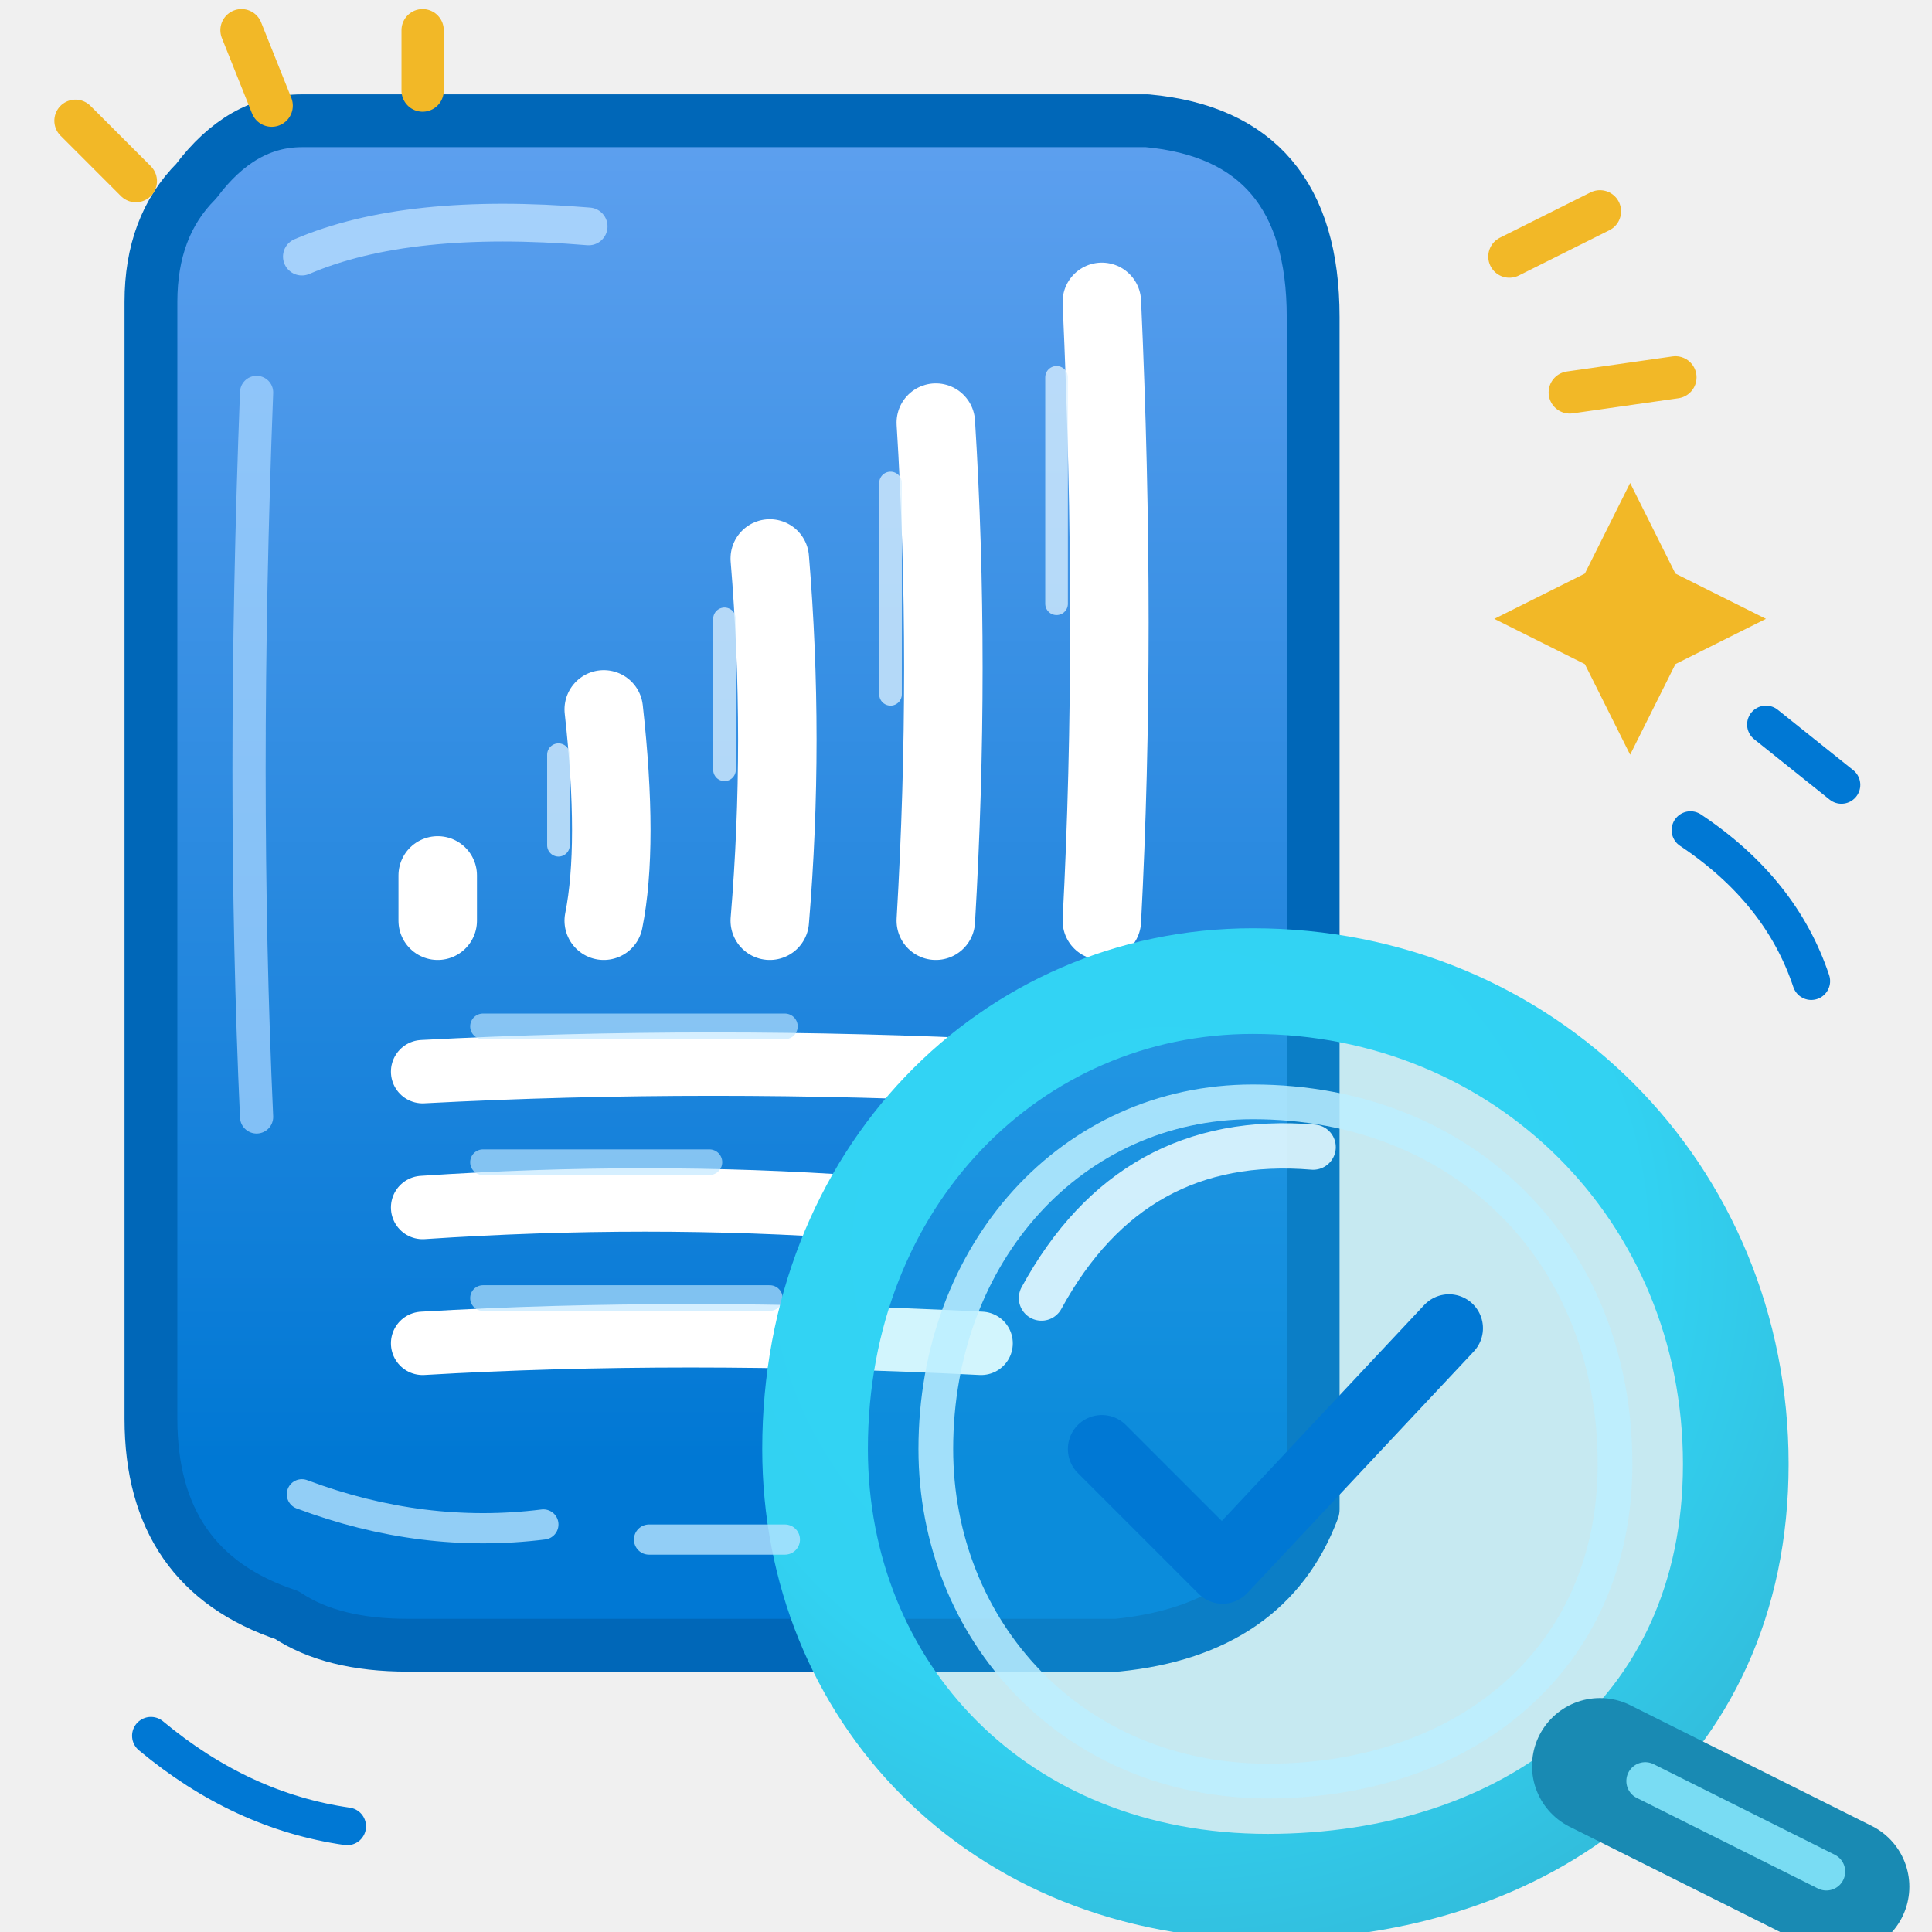
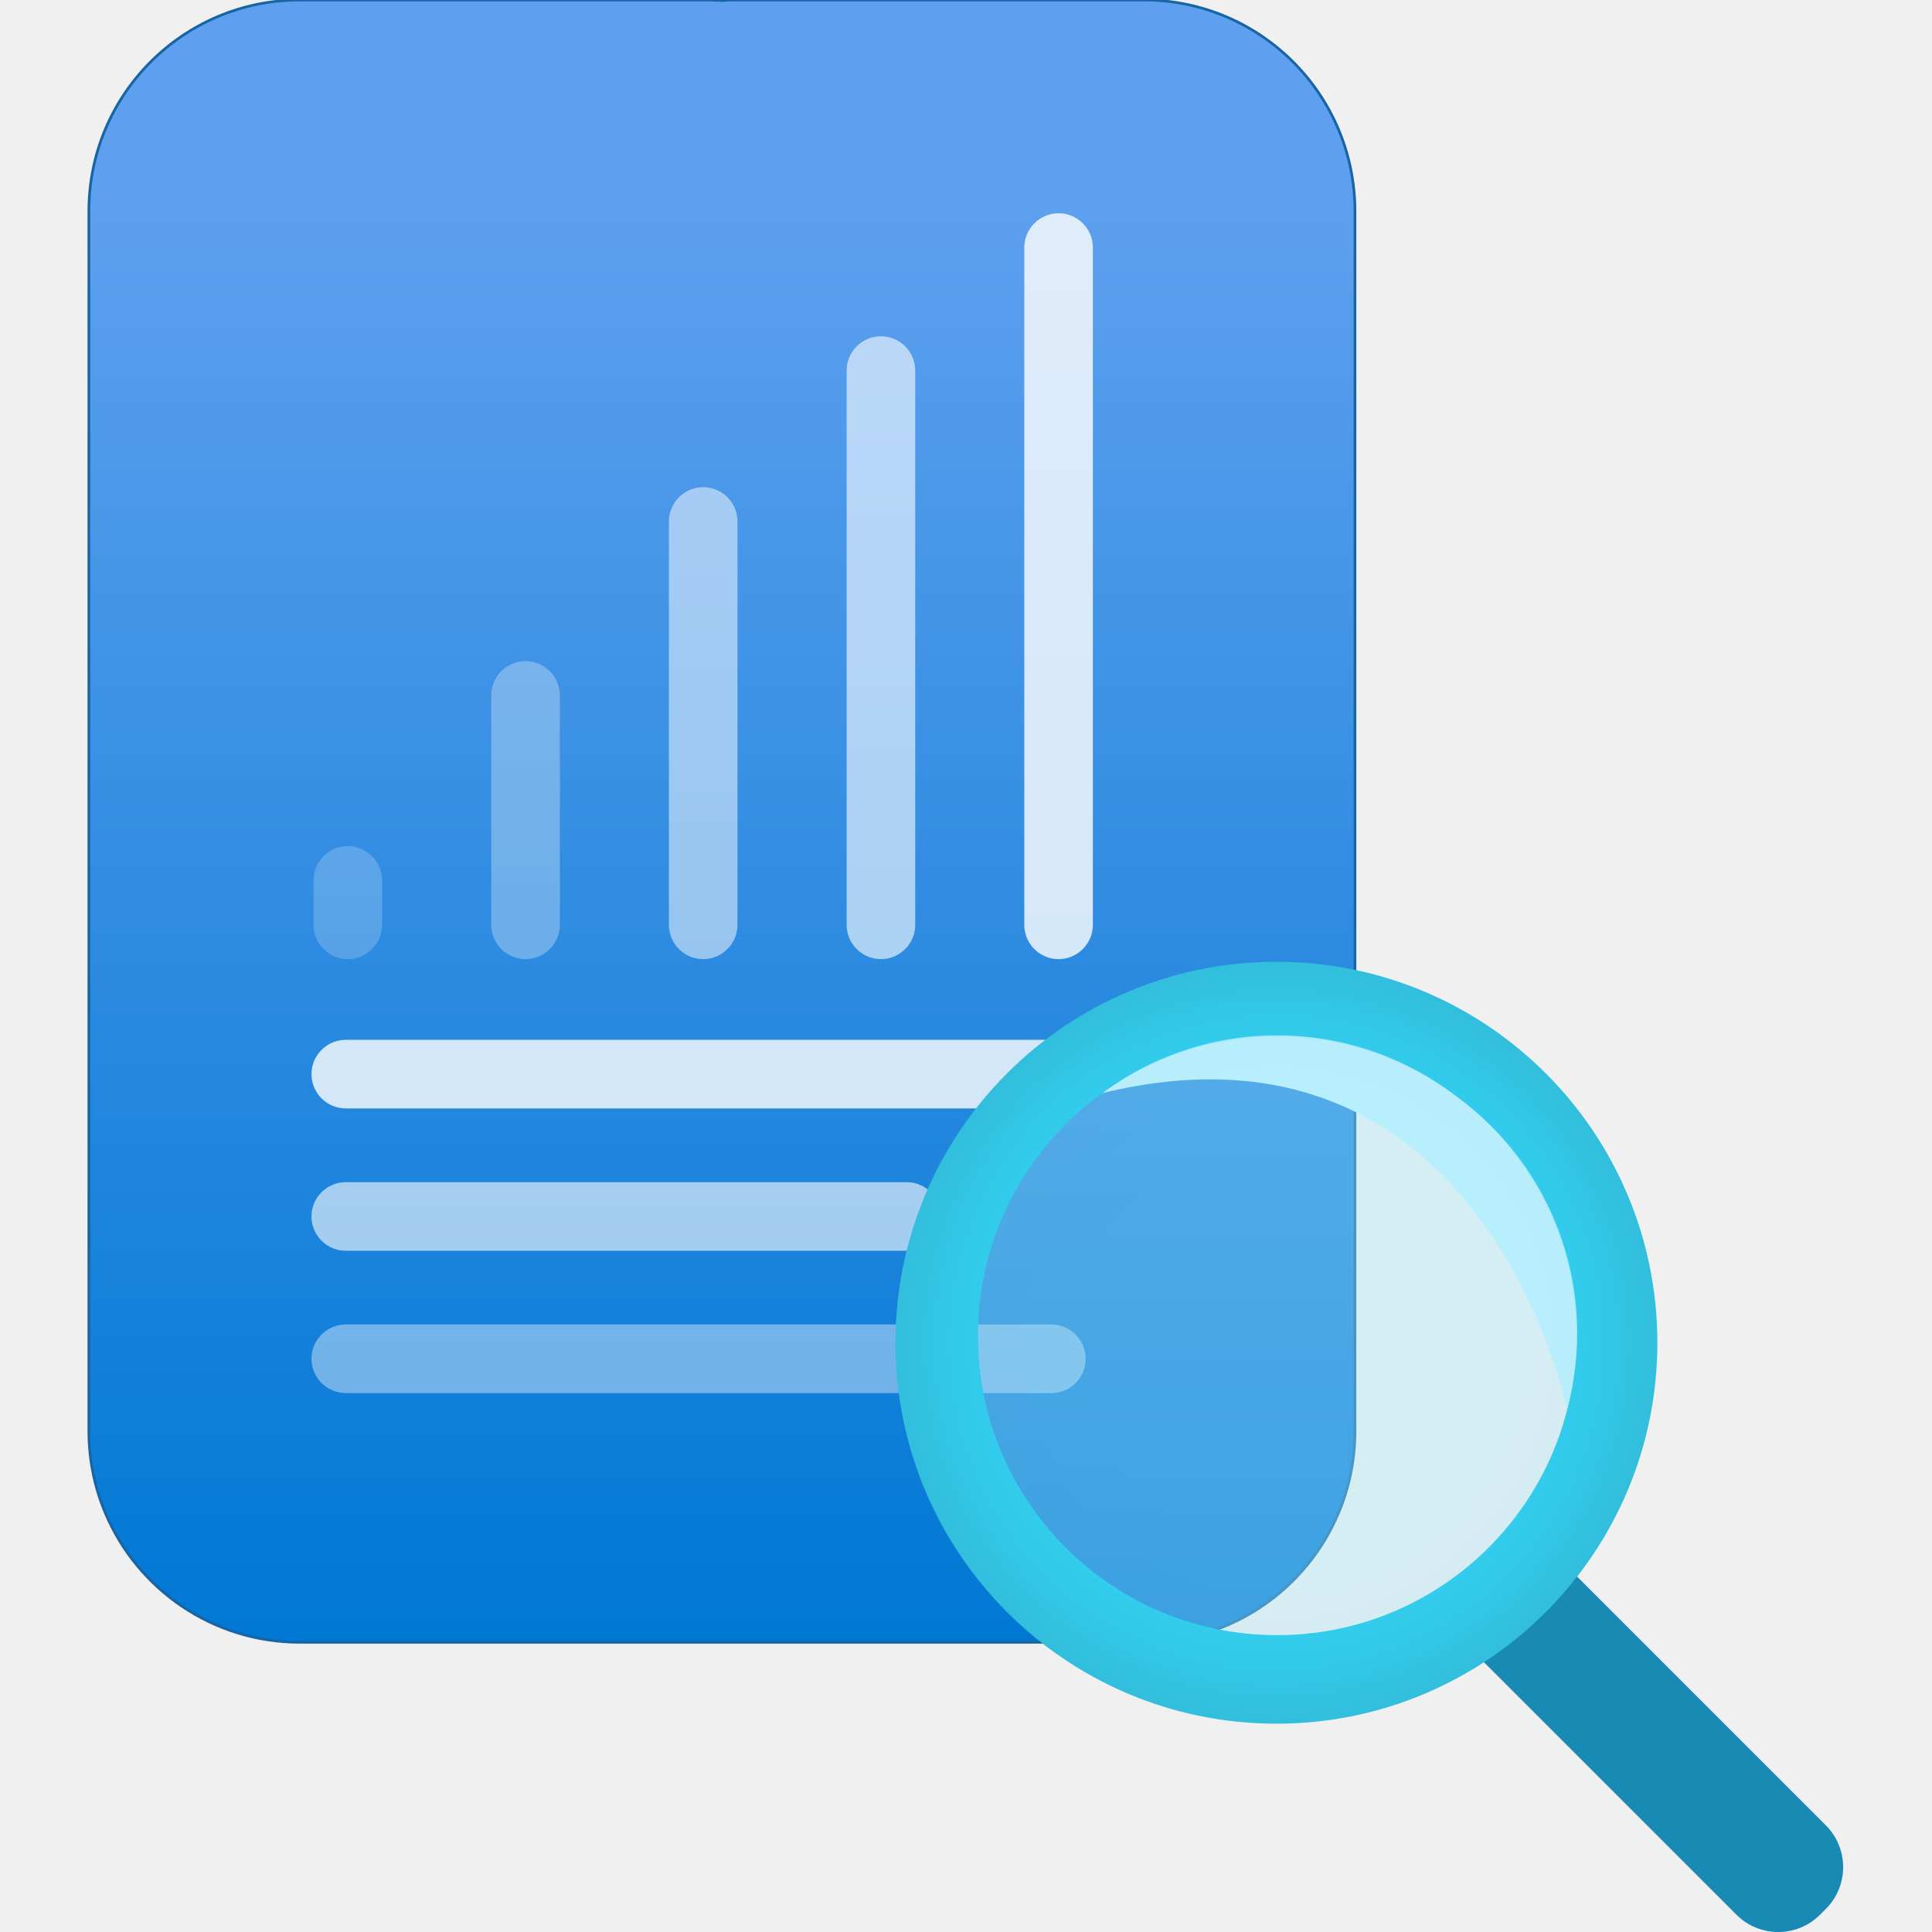
- <svg xmlns="http://www.w3.org/2000/svg" width="128" height="128" viewBox="0 0 128 128" fill="none" stroke-linecap="round" stroke-linejoin="round">
+ <svg xmlns="http://www.w3.org/2000/svg" width="128" height="128" viewBox="0 0 128 128" fill="none">
  <defs>
-     <linearGradient id="reportBlue" x1="47" y1="8" x2="47" y2="109" gradientUnits="userSpaceOnUse">
-       <stop offset="0" stop-color="#5EA0EF" />
-       <stop offset=".88" stop-color="#0078D4" />
+     <linearGradient id="uuid-28a661af-6f16-45b9-bd55-a04c97391471" x1="6.725" y1="15.3" x2="6.725" y2="0" gradientUnits="userSpaceOnUse">
+       <stop offset="0" stop-color="#0078d4" />
+       <stop offset=".878" stop-color="#5ea0ef" />
    </linearGradient>
-     <radialGradient id="glassCyan" cx="38%" cy="30%" r="80%">
-       <stop offset=".2" stop-color="#32D4F5" />
-       <stop offset=".65" stop-color="#32D2F2" />
-       <stop offset="1" stop-color="#32BEDD" />
+     <radialGradient id="uuid-fd891cda-31e1-480a-9e8c-0d750f2b8141" cx="11.892" cy="12.51" r="3.549" gradientUnits="userSpaceOnUse">
+       <stop offset=".225" stop-color="#32d4f5" />
+       <stop offset=".59" stop-color="#32d2f2" />
+       <stop offset=".825" stop-color="#32caea" />
+       <stop offset="1" stop-color="#32bedd" />
+     </radialGradient>
+     <radialGradient id="uuid-1578354a-3137-4b2d-8cfa-cde385eee489" cx="-970.857" cy="463.006" r="3.549" gradientTransform="translate(-958.965 475.516) rotate(-180)" gradientUnits="userSpaceOnUse">
+       <stop offset=".225" stop-color="#32d4f5" />
+       <stop offset=".59" stop-color="#32d2f2" />
+       <stop offset=".825" stop-color="#32caea" />
+       <stop offset="1" stop-color="#32bedd" />
    </radialGradient>
  </defs>
-   <path d="M20 8            Q16 8 13 12            Q10 15 10 20            L10 94            Q10 104 19 107            Q22 109 27 109            L74 109            Q84 108 87 100            L87 21            Q87 9 76 8            Z" fill="url(#reportBlue)" stroke="#0067B8" stroke-width="3.5" />
-   <path d="M20 17 Q27 14 39 15" stroke="#B9DEFF" stroke-width="2.5" opacity=".8" />
-   <path d="M17 26 Q16 52 17 74" stroke="#A6D4FF" stroke-width="2.2" opacity=".75" />
-   <g stroke="#FFFFFF" stroke-width="5.2">
-     <path d="M29 58 L29 61" />
-     <path d="M40 47 Q41 56 40 61" />
-     <path d="M51 37 Q52 49 51 61" />
-     <path d="M62 28 Q63 44 62 61" />
-     <path d="M73 20 Q74 42 73 61" />
-   </g>
-   <g stroke="#DDF2FF" stroke-width="1.5" opacity=".75">
-     <path d="M37 50 L37 56" />
-     <path d="M48 41 L48 51" />
-     <path d="M59 32 L59 46" />
-     <path d="M70 25 L70 40" />
-   </g>
-   <g stroke="#FFFFFF" stroke-width="4.2">
-     <path d="M28 71 Q47 70 67 71" />
-     <path d="M28 80 Q43 79 57 80" />
-     <path d="M28 89 Q45 88 65 89" />
-   </g>
-   <g stroke="#BEE7FF" stroke-width="1.7" opacity=".65">
-     <path d="M32 68 L52 68" />
-     <path d="M32 77 L47 77" />
-     <path d="M32 86 L51 86" />
-   </g>
-   <path d="M83 65            C101 65 115 79 115 97            C115 115 101 125 84 125            C66 125 54 112 54 96            C54 78 67 65 83 65 Z" fill="#32D4F5" fill-opacity=".22" stroke="url(#glassCyan)" stroke-width="7" />
-   <path d="M83 73            C97 73 107 83 107 97            C107 110 97 118 84 118            C71 118 62 108 62 96            C62 83 71 73 83 73 Z" stroke="#BCEFFF" stroke-width="2.3" opacity=".85" />
-   <path d="M106 117 L122 125" stroke="#198AB3" stroke-width="9" />
-   <path d="M109 118 L121 124" stroke="#79DCF3" stroke-width="2.5" />
-   <path d="M69 86 Q75 75 87 76" stroke="#E4FAFF" stroke-width="3" opacity=".9" />
-   <path d="M73 96            L81 104            L96 88" stroke="#0078D4" stroke-width="4.5" />
-   <g stroke="#0078D4" stroke-width="2.5">
-     <path d="M112 55 Q118 59 120 65" />
-     <path d="M117 48 L122 52" />
-     <path d="M10 115 Q16 120 23 121" />
-   </g>
-   <g stroke="#F2B827" stroke-width="2.8">
-     <path d="M5 8 L9 12" />
-     <path d="M16 2 L18 7" />
-     <path d="M28 2 L28 6" />
-     <path d="M100 17 L106 14" />
-     <path d="M104 26 L111 25" />
-   </g>
-   <path d="M108 32            L111 38            L117 41            L111 44            L108 50            L105 44            L99 41            L105 38 Z" fill="#F2B827" />
-   <g stroke="#B7E4FF" stroke-width="2" opacity=".8">
-     <path d="M20 99 Q28 102 36 101" />
-     <path d="M43 102 L52 102" />
+   <g transform="scale(7.111111)">
+     <g>
+       <path d="M10.656,0h-3.825C6.796,0,6.76.003,6.725.005,6.69.003,6.655,0,6.619,0h-3.825C1.708,0,.828.881.828,1.967v11.367c0,.272.055.53.155.766.299.706.997,1.201,1.812,1.201h7.862c.815,0,1.514-.495,1.812-1.201.1-.235.155-.494.155-.766V1.967C12.623.881,11.742,0,10.656,0Z" fill="url(#uuid-28a661af-6f16-45b9-bd55-a04c97391471)" stroke="#1765a5" stroke-width=".025" stroke-linejoin="round" />
+       <g>
+         <path d="M9.791,10.327H3.227c-.176.003-.322-.138-.325-.314-.003-.176.138-.322.314-.325.003,0,.007,0,.01,0h6.564c.176-.003.322.138.325.314s-.138.322-.314.325c-.003,0-.007,0-.01,0Z" fill="#fff" isolation="isolate" opacity=".8" />
+         <path d="M8.453,11.653H3.227c-.176.003-.322-.138-.325-.314-.003-.176.138-.322.314-.325.003,0,.007,0,.01,0h5.226c.176.003.317.148.314.325-.003.172-.142.311-.314.314Z" fill="#fff" isolation="isolate" opacity=".6" />
+         <path d="M9.791,12.979H3.227c-.176.003-.322-.138-.325-.314-.003-.176.138-.322.314-.325.003,0,.007,0,.01,0h6.564c.176-.003.322.138.325.314s-.138.322-.314.325c-.003,0-.007,0-.01,0Z" fill="#fff" isolation="isolate" opacity=".4" />
+         <g>
+           <path d="M3.56,8.207v.404c.003.176-.138.322-.314.325-.176.003-.322-.138-.325-.314,0-.003,0-.007,0-.01v-.404c-.003-.176.138-.322.314-.325s.322.138.325.314c0,.003,0,.007,0,.01Z" fill="#fff" isolation="isolate" opacity=".2" />
+           <path d="M5.216,6.473v2.138c.003.176-.138.322-.314.325-.176.003-.322-.138-.325-.314,0-.003,0-.007,0-.01v-2.138c.003-.176.148-.317.325-.314.172.003.311.142.314.314Z" fill="#fff" isolation="isolate" opacity=".3" />
+           <path d="M6.871,4.863v3.748c.003.176-.138.322-.314.325-.176.003-.322-.138-.325-.314,0-.003,0-.007,0-.01v-3.748c-.003-.176.138-.322.314-.325s.322.138.325.314c0,.003,0,.007,0,.01Z" fill="#fff" isolation="isolate" opacity=".5" />
+           <path d="M8.527,3.458v5.153c.003.176-.138.322-.314.325-.176.003-.322-.138-.325-.314,0-.003,0-.007,0-.01V3.458c-.003-.176.138-.322.314-.325s.322.138.325.314c0,.003,0,.007,0,.01Z" fill="#fff" isolation="isolate" opacity=".6" />
+           <path d="M10.182,2.312v6.299c.003.176-.138.322-.314.325-.176.003-.322-.138-.325-.314,0-.003,0-.007,0-.01V2.312c-.003-.176.138-.322.314-.325s.322.138.325.314c0,.003,0,.007,0,.01Z" fill="#fff" isolation="isolate" opacity=".8" />
+         </g>
+       </g>
+     </g>
+     <g id="uuid-715962a4-976a-4c09-8df1-608e1fdd101e">
+       <g>
+         <path d="M17.011,17.785l-.054.054c-.215.215-.564.215-.779,0l-2.608-2.608.833-.833,2.608,2.608c.215.215.215.564,0,.779Z" fill="#198ab3" />
+         <path d="M11.892,8.961c-1.96,0-3.549,1.589-3.549,3.549s1.589,3.549,3.549,3.549,3.549-1.589,3.549-3.549-1.589-3.549-3.549-3.549ZM11.899,15.234c-1.539,0-2.787-1.248-2.787-2.787s1.248-2.787,2.787-2.787,2.787,1.248,2.787,2.787-1.248,2.787-2.787,2.787Z" fill="url(#uuid-fd891cda-31e1-480a-9e8c-0d750f2b8141)" fill-rule="evenodd" />
+         <path d="M13.56,10.209c-.968-.741-2.31-.751-3.289-.025,3.565-.866,4.328,2.952,4.328,2.952.299-1.097-.116-2.264-1.039-2.927Z" fill="#c3f1ff" />
+         <circle cx="11.892" cy="12.51" r="3.549" fill="url(#uuid-1578354a-3137-4b2d-8cfa-cde385eee489)" opacity=".2" />
+         <circle cx="11.899" cy="12.447" r="2.787" fill="#fff" opacity=".2" />
+       </g>
+     </g>
  </g>
</svg>
